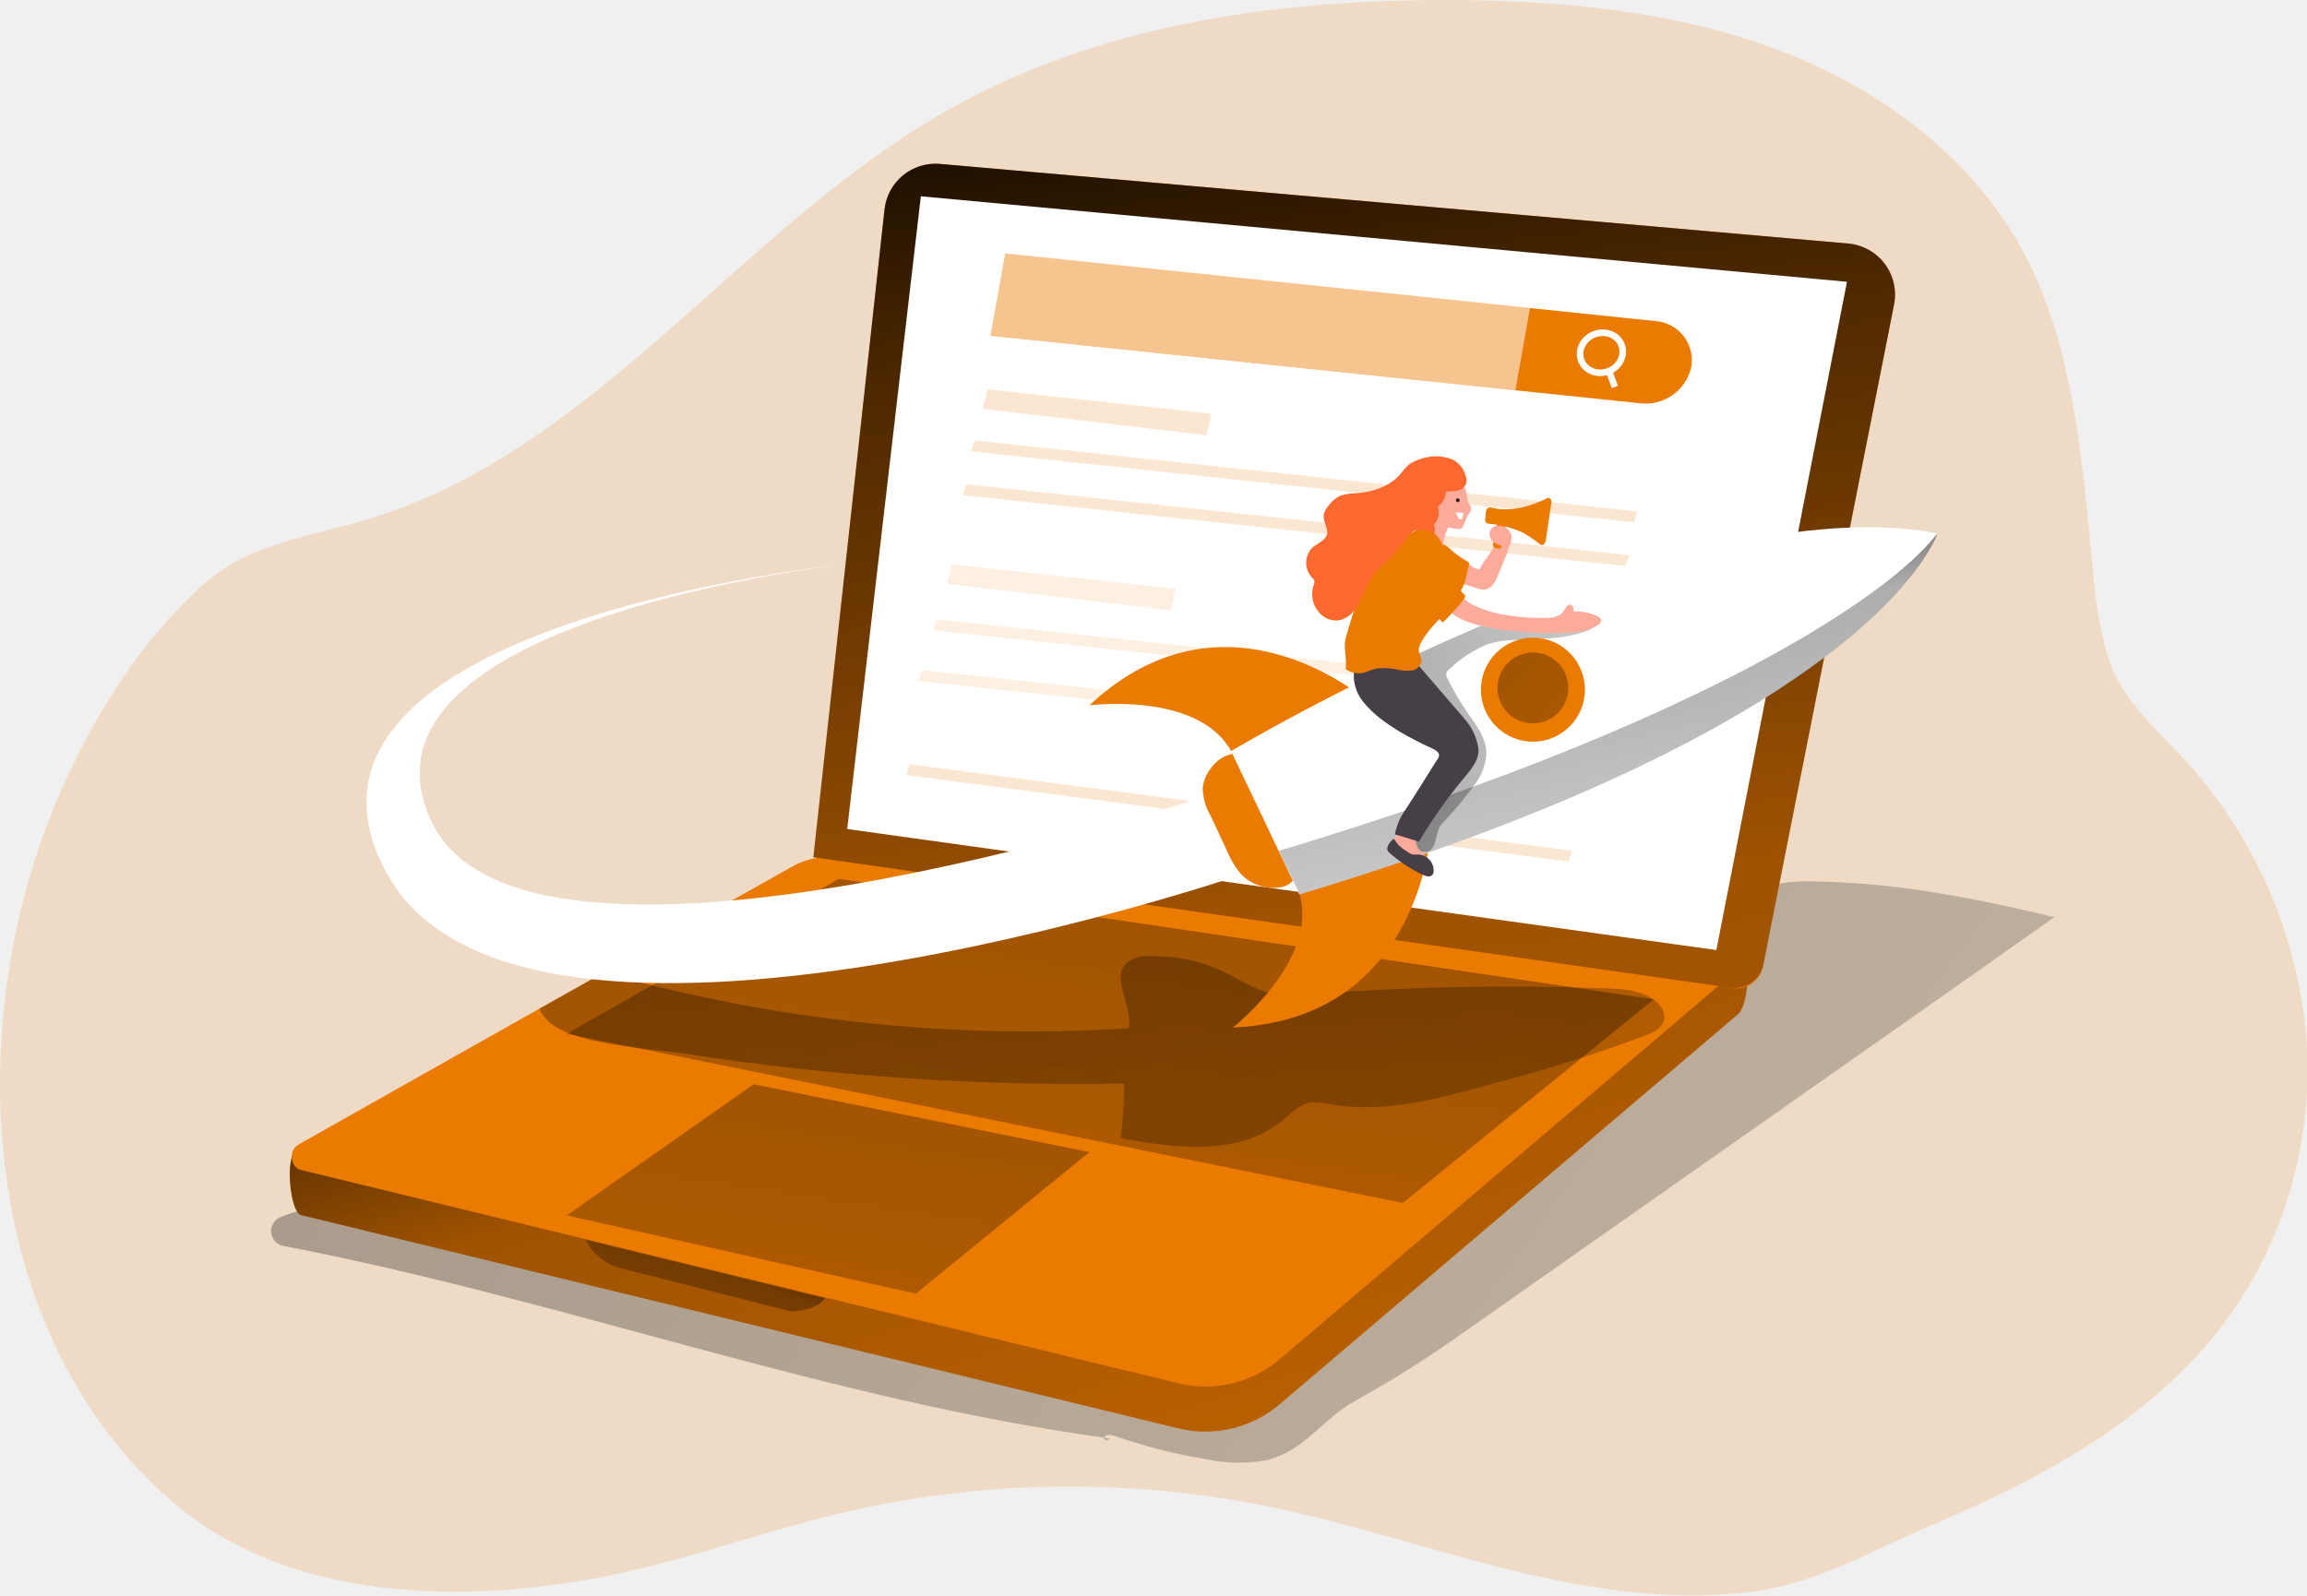
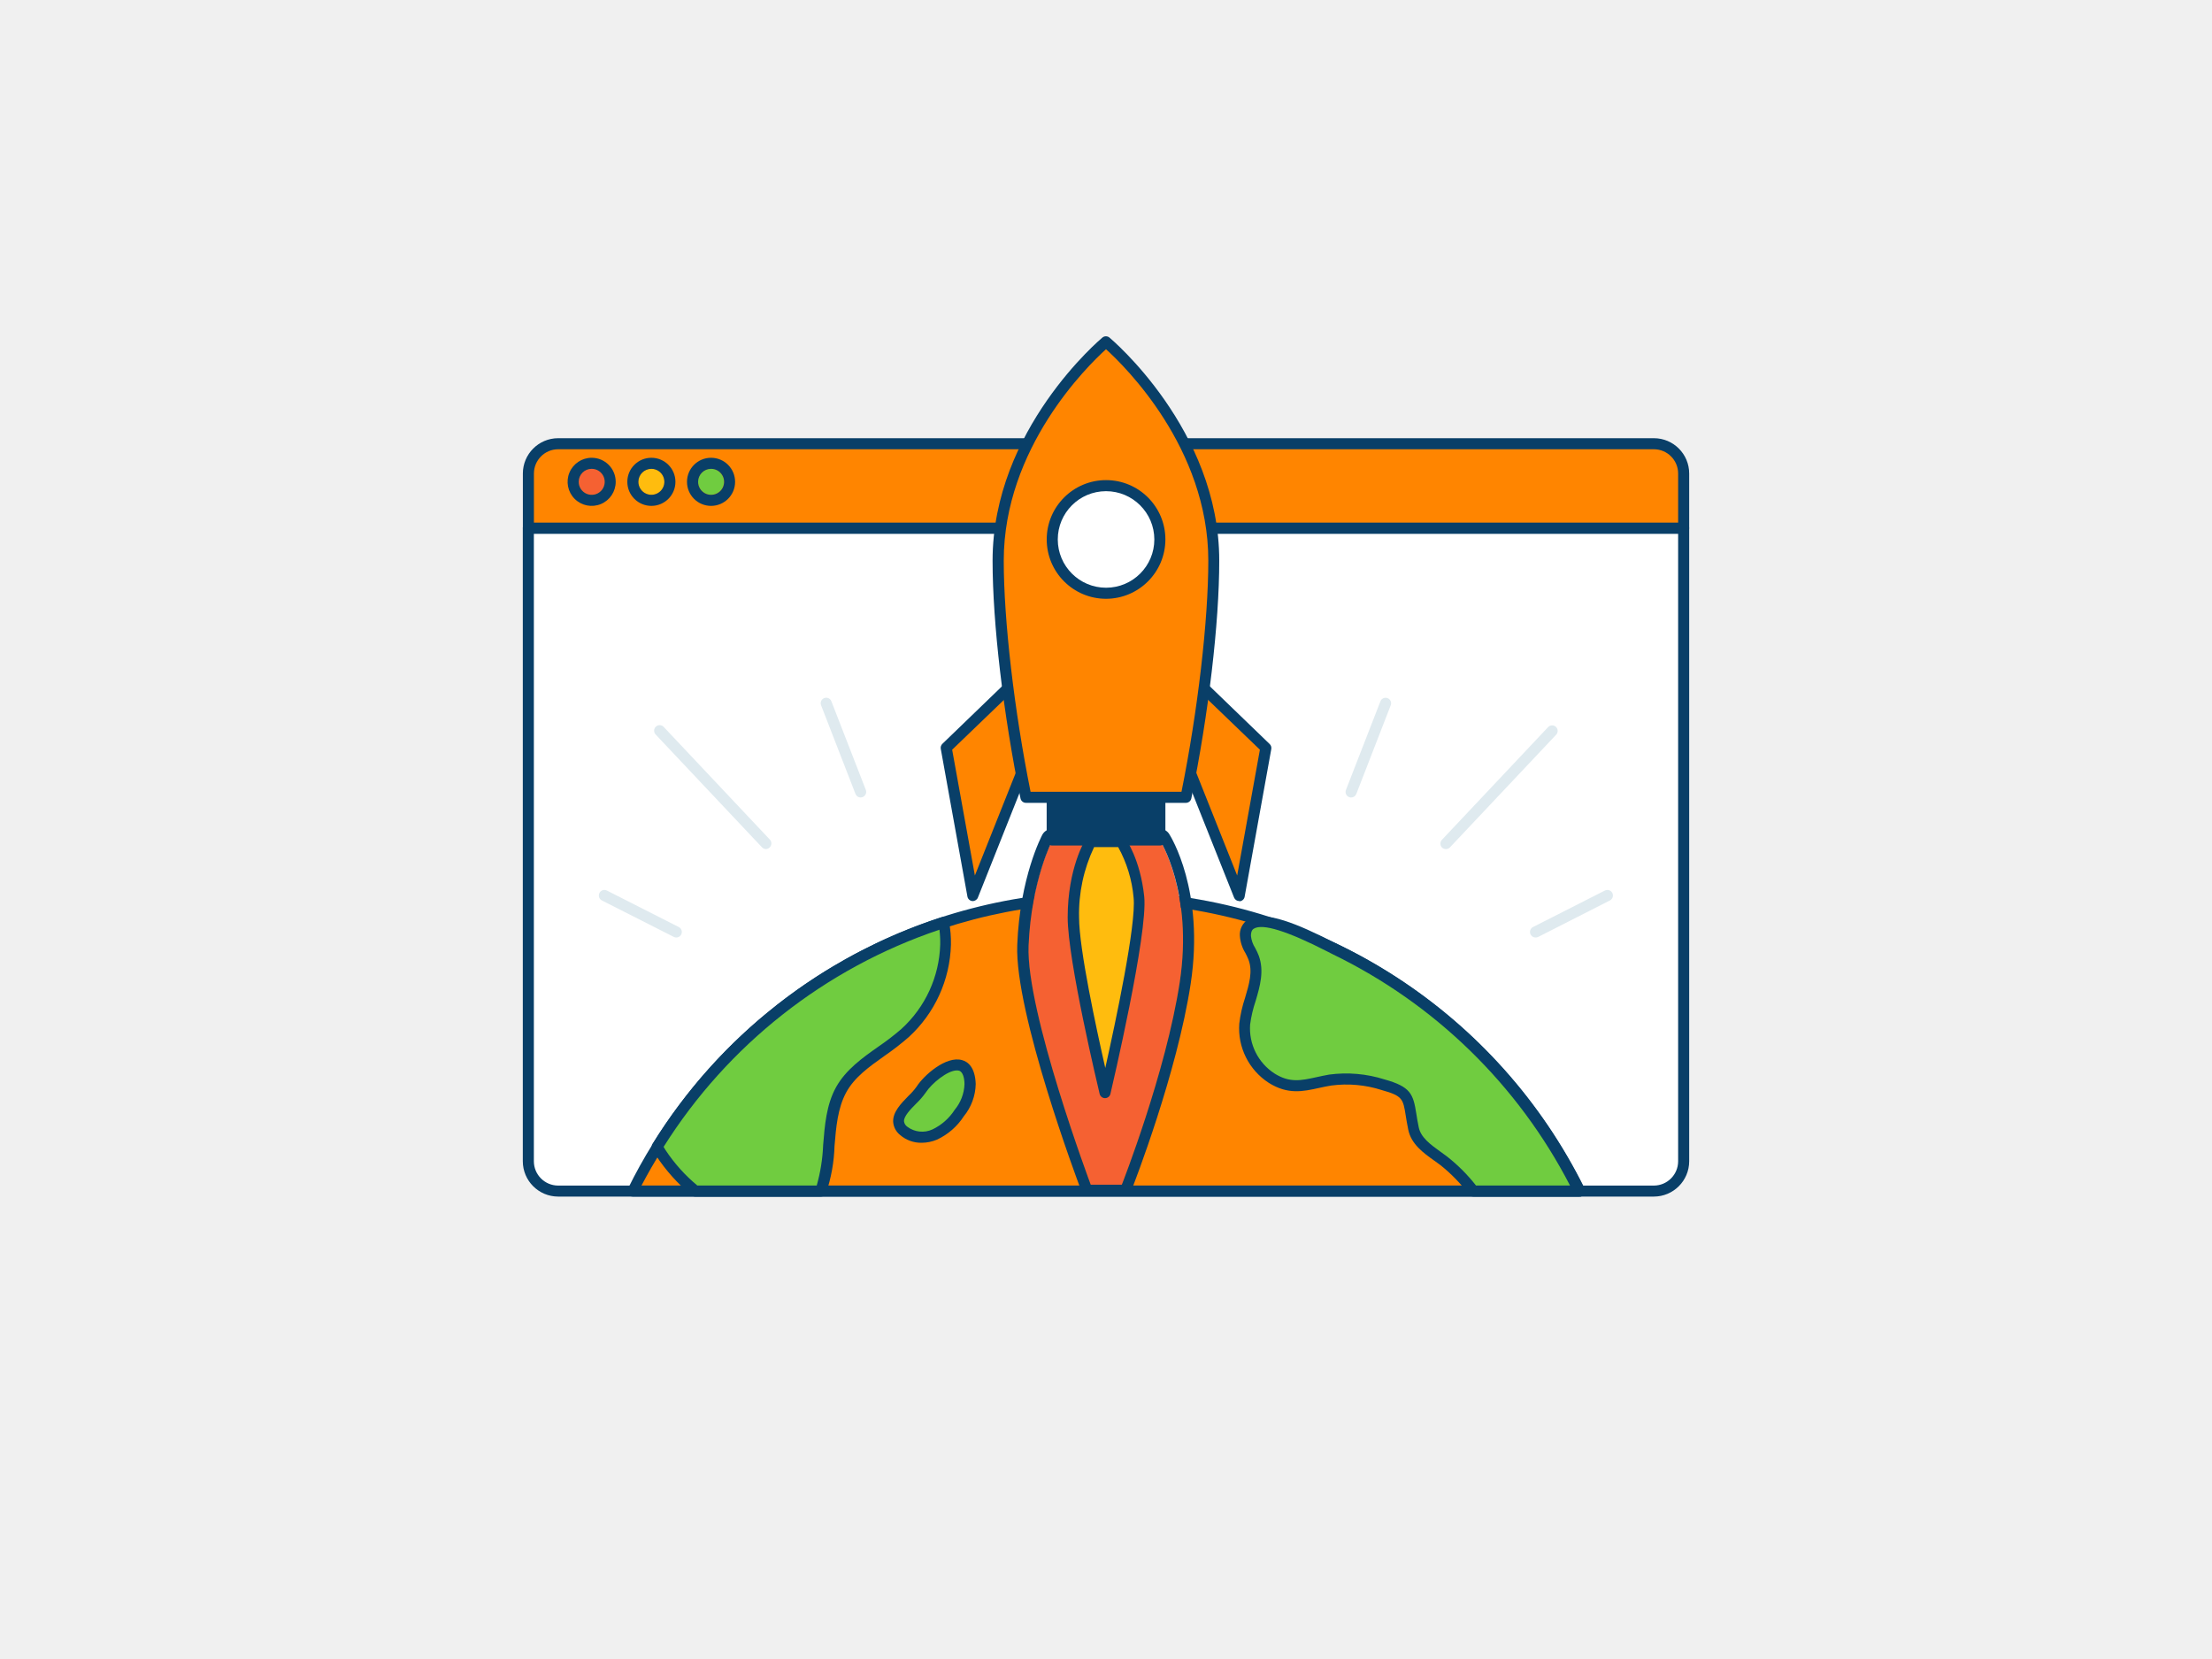
- <svg xmlns="http://www.w3.org/2000/svg" xmlns:xlink="http://www.w3.org/1999/xlink" id="Layer_1" data-name="Layer 1" viewBox="0 0 364.7 252.27">
-   <defs>
-     <linearGradient id="linear-gradient" x1="-82.33" y1="-5.84" x2="668.51" y2="555.72" gradientUnits="userSpaceOnUse">
-       <stop offset="0.01" />
-       <stop offset="0.08" stop-opacity="0.69" />
-       <stop offset="0.21" stop-opacity="0.32" />
-       <stop offset="1" stop-opacity="0" />
-     </linearGradient>
-     <linearGradient id="linear-gradient-2" x1="169.29" y1="158.63" x2="247.42" y2="406.75" xlink:href="#linear-gradient" />
-     <linearGradient id="linear-gradient-3" x1="188.89" y1="70.29" x2="141.12" y2="393.21" xlink:href="#linear-gradient" />
-     <linearGradient id="linear-gradient-4" x1="181.1" y1="118.92" x2="238.34" y2="383.44" xlink:href="#linear-gradient" />
-     <linearGradient id="linear-gradient-5" x1="141.52" y1="115.44" x2="104.71" y2="364.26" xlink:href="#linear-gradient" />
-     <linearGradient id="linear-gradient-6" x1="140.64" y1="230.56" x2="121.06" y2="280.93" xlink:href="#linear-gradient" />
-     <linearGradient id="linear-gradient-7" x1="227.27" y1="31.41" x2="311.18" y2="764.24" xlink:href="#linear-gradient" />
-     <linearGradient id="linear-gradient-8" x1="270.38" y1="119.43" x2="294.31" y2="236.55" xlink:href="#linear-gradient" />
-     <linearGradient id="linear-gradient-9" x1="215.42" y1="160.73" x2="348.7" y2="150.41" xlink:href="#linear-gradient" />
-     <linearGradient id="linear-gradient-10" x1="208.92" y1="79.5" x2="330.56" y2="186.12" xlink:href="#linear-gradient" />
-   </defs>
-   <path d="M182.65,54.48c-2.85,1.32-5.65,2.75-8.4,4.32C142.1,77.1,119.6,111.45,84.4,122.86c-9.53,3.09-19.76,3.94-27.46,10.7a82.36,82.36,0,0,0-14.37,17.26,113.52,113.52,0,0,0-16.4,43.54c-4.81,30,1.92,63.78,25.79,84.33,17.94,15.46,44.64,16.24,67.11,12.06,12.89-2.39,25.24-7.05,38-10.12a157.66,157.66,0,0,1,68-1.21c14.83,3,29.16,8.17,44,11.34,10.66,2.29,21.76,3.56,32.64,2.15,10.44-1.35,18.49-6.33,28-10.35,18.09-7.67,36.4-17.45,47.93-33.94a67.52,67.52,0,0,0,11.59-44.14A74.43,74.43,0,0,0,371,162.42c-4.59-5.28-10.59-9.94-12.83-16.66s-2.59-14.56-3.29-21.45c-1.52-15.11-3.34-30.65-10.7-43.93C336,65.62,321.51,55.05,305.7,49.1s-32.9-7.65-49.79-7.85C230.9,41,205.23,44,182.65,54.48Z" transform="translate(-24.71 -41.23)" fill="#eb7a01" opacity="0.18" style="isolation:isolate" />
-   <path d="M349.48,186.25l-17,12L257,251.28a182.54,182.54,0,0,1-18.08,11.48c-5.09,2.75-8,8-14.16,9.4a24.51,24.51,0,0,1-9.23-.16,86.43,86.43,0,0,1-14.61-3.71c-.58-.2-1.41-.32-1.67.24s1.14.5.65.12c-44.25-6-86.53-22-130.38-30.4a2.39,2.39,0,0,1-.45-4.57c3.53-1.44,7.38-2,11.27-2.76,7-1.29,13.9-2.55,20.88-3.69a351,351,0,0,1,42.53-4.72c23.68-1,47.58,1.53,71-2.14C237,216.89,257.94,208,278.64,199.1c5-2.14,10.09-4.36,14-8.12,3.07-2.95,5.53-6.84,9.44-8.78,4.06-2,9-1.65,13.36-1.45C326.94,181.26,338.3,183.6,349.48,186.25Z" transform="translate(-24.71 -41.23)" fill="url(#linear-gradient)" />
-   <path d="M71.44,223.36l98.84-43a11.86,11.86,0,0,1,6.93-1.15L299.46,189.6c2.34.33,1.92,10.39,0,12l-72.2,61.46a18.15,18.15,0,0,1-16.17,4.06L72.31,233.37C70.54,232.94,69.78,224.18,71.44,223.36Z" transform="translate(-24.71 -41.23)" fill="#eb7a01" />
-   <path d="M71.44,223.36l98.84-43a11.86,11.86,0,0,1,6.93-1.15L299.46,189.6c2.34.33,1.92,10.39,0,12l-72.2,61.46a18.15,18.15,0,0,1-16.17,4.06L72.31,233.37C70.54,232.94,69.78,224.18,71.44,223.36Z" transform="translate(-24.71 -41.23)" fill="url(#linear-gradient-2)" />
-   <path d="M299.49,194.47l-72.2,61.46A18.13,18.13,0,0,1,211.12,260L72.31,226.24c-1.77-.43-2-3.23-.35-4.06L110,200.71l10-5.62L150.41,178a11.85,11.85,0,0,1,6.93-1.15l140.92,12.26C300.6,189.39,301.38,192.86,299.49,194.47Z" transform="translate(-24.71 -41.23)" fill="#eb7a01" />
-   <polygon points="132.62 138.97 261.43 158.02 221.78 190.22 89.59 163.47 132.62 138.97" fill="url(#linear-gradient-3)" />
-   <path d="M287.7,202.73c-.38,1.15-1.63,1.74-2.76,2.19a244.67,244.67,0,0,1-25.16,7.92c-8.09,2.23-16.53,4.48-24.79,3a9.27,9.27,0,0,0-3.18-.26c-1.76.32-3.06,1.75-4.43,2.88-6.83,5.62-16.81,4.34-25.51,2.76a65.89,65.89,0,0,0,.56-8.65,405.51,405.51,0,0,1-69.53-4.74c-5-.77-18.51-1.38-21.92-5.53a5.35,5.35,0,0,1-1-1.56l10-5.62a6.08,6.08,0,0,1,1.34.21,247.45,247.45,0,0,0,81.82,8.5c.71-3.59-3-8.08-.18-10.46a5.06,5.06,0,0,1,3.19-.93A25.7,25.7,0,0,1,218.37,195c2.25,1.1,4.37,2.54,6.8,3.16a22.11,22.11,0,0,0,7.22.23,414.86,414.86,0,0,1,46.11-.88c2.53.09,5.18.24,7.33,1.57C287.09,199.84,288.18,201.32,287.7,202.73Z" transform="translate(-24.71 -41.23)" fill="url(#linear-gradient-4)" />
-   <polygon points="119.14 171.45 172.22 182.18 144.77 204.57 89.59 192.19 119.14 171.45" fill="url(#linear-gradient-5)" />
-   <path d="M117.31,237.3a8.59,8.59,0,0,0,5.47,4.47c3.9.94,26.63,6.76,26.63,6.76s3.7.44,5.75-2Z" transform="translate(-24.71 -41.23)" fill="url(#linear-gradient-6)" />
-   <path d="M153.29,176.79l145.38,20.69a4.22,4.22,0,0,0,4.72-3.35L324.13,89.4a8.11,8.11,0,0,0-7.25-9.66L173.31,67.15a8.11,8.11,0,0,0-8.77,7.2Z" transform="translate(-24.71 -41.23)" fill="#eb7a01" />
-   <path d="M153.29,176.79l145,20.63a4.63,4.63,0,0,0,5.19-3.68L324.13,89.4a8.11,8.11,0,0,0-7.25-9.66L173.31,67.15a8.11,8.11,0,0,0-8.77,7.2Z" transform="translate(-24.71 -41.23)" fill="url(#linear-gradient-7)" />
-   <polygon points="271.33 150.23 291.98 44.56 145.57 31.04 133.93 131.09 271.33 150.23" fill="#fff" />
-   <path d="M284,105,181.31,94.31l2.33-13L286.36,92a6.21,6.21,0,0,1,5.72,7.24h0A7.4,7.4,0,0,1,284,105Z" transform="translate(-24.71 -41.23)" fill="#eb7a01" />
-   <polygon points="156.6 53.08 239.55 61.73 241.88 48.69 158.93 40.03 156.6 53.08" fill="#fff" opacity="0.56" />
-   <ellipse cx="277.87" cy="96.99" rx="3.41" ry="3.13" transform="translate(-40.95 66.66) rotate(-21.36)" fill="none" stroke="#fff" stroke-miterlimit="10" stroke-width="1.04" />
-   <path d="M280,102.42c-.07-.17-.94-2.54-.94-2.54" transform="translate(-24.71 -41.23)" fill="none" stroke="#fff" stroke-miterlimit="10" stroke-width="1.04" />
-   <polygon points="258.3 82.59 153.5 71.37 154.05 69.65 258.84 80.87 258.3 82.59" fill="#eb7a01" opacity="0.18" style="isolation:isolate" />
-   <polygon points="190.76 68.83 155.37 64.64 156.09 61.56 191.49 65.42 190.76 68.83" fill="#eb7a01" opacity="0.18" style="isolation:isolate" />
-   <polygon points="257 89.52 152.2 78.3 152.74 76.58 257.54 87.8 257 89.52" fill="#eb7a01" opacity="0.18" style="isolation:isolate" />
-   <g opacity="0.66" style="isolation:isolate">
-     <polygon points="185.13 96.51 149.74 92.33 150.46 89.24 185.86 93.1 185.13 96.51" fill="#eb7a01" opacity="0.18" style="isolation:isolate" />
-     <polygon points="252.39 110.89 147.59 99.67 148.14 97.94 252.94 109.17 252.39 110.89" fill="#eb7a01" opacity="0.18" style="isolation:isolate" />
-     <polygon points="250 118.91 145.2 107.69 145.75 105.97 250.54 117.19 250 118.91" fill="#eb7a01" opacity="0.18" style="isolation:isolate" />
+ <svg xmlns="http://www.w3.org/2000/svg" viewBox="0 0 400 300">
+   <g id="_529_campaign_launch_outline" data-name="#529_campaign_launch_outline">
+     <path d="M304.46,95.51V210a5.39,5.39,0,0,1-5.39,5.39H100.93A5.39,5.39,0,0,1,95.54,210V95.51Z" fill="#fff" />
+     <path d="M299.07,216.38H100.93A6.4,6.4,0,0,1,94.54,210V95.51a1,1,0,0,1,1-1H304.46a1,1,0,0,1,1,1V210A6.4,6.4,0,0,1,299.07,216.38ZM96.54,96.51V210a4.4,4.4,0,0,0,4.39,4.39H299.07a4.4,4.4,0,0,0,4.39-4.39V96.51Z" fill="#093f68" />
+     <path d="M100.93,80.24H299.08a5.39,5.39,0,0,1,5.39,5.39v9.89a0,0,0,0,1,0,0H95.55a0,0,0,0,1,0,0V85.63A5.39,5.39,0,0,1,100.93,80.24Z" fill="#ff8500" />
+     <path d="M304.46,96.51H95.55a1,1,0,0,1-1-1V85.63a6.39,6.39,0,0,1,6.38-6.39H299.08a6.39,6.39,0,0,1,6.38,6.39v9.88A1,1,0,0,1,304.46,96.51Zm-207.91-2H303.46V85.63a4.39,4.39,0,0,0-4.38-4.39H100.93a4.39,4.39,0,0,0-4.38,4.39Z" fill="#093f68" />
+     <path d="M285.59,215.38H114.42q2-4.12,4.45-8A95.19,95.19,0,0,1,200,162.21c1.27,0,2.54,0,3.8.08a95.53,95.53,0,0,1,81.79,53.09Z" fill="#ff8500" />
+     <path d="M285.59,216.38H114.42a1,1,0,0,1-.85-.47,1,1,0,0,1,0-1,92.42,92.42,0,0,1,4.5-8.1,96.2,96.2,0,0,1,82-45.63c1.43,0,2.69,0,3.84.08a96.51,96.51,0,0,1,82.64,53.64,1,1,0,0,1,0,1A1,1,0,0,1,285.59,216.38Zm-169.55-2H284a94.52,94.52,0,0,0-80.2-51.09c-1.13-.06-2.36-.08-3.76-.08a94.16,94.16,0,0,0-80.28,44.69C118.39,210,117.16,212.2,116,214.38Z" fill="#093f68" />
+     <circle cx="107" cy="87.12" r="2.35" fill="#f56132" />
+     <path d="M107,84.78a2.35,2.35,0,1,1-2.35,2.34A2.34,2.34,0,0,1,107,84.78m0-2a4.35,4.35,0,1,0,4.34,4.34A4.35,4.35,0,0,0,107,82.78Z" fill="#093f68" />
+     <circle cx="117.79" cy="87.12" r="2.35" fill="#ffbc0e" />
+     <path d="M117.79,84.78a2.35,2.35,0,1,1-2.35,2.34,2.35,2.35,0,0,1,2.35-2.34m0-2a4.35,4.35,0,1,0,4.35,4.34,4.35,4.35,0,0,0-4.35-4.34Z" fill="#093f68" />
+     <circle cx="128.58" cy="87.12" r="2.35" fill="#70cc40" />
+     <path d="M128.58,84.78a2.35,2.35,0,1,1-2.34,2.34,2.35,2.35,0,0,1,2.34-2.34m0-2a4.35,4.35,0,1,0,4.35,4.34,4.35,4.35,0,0,0-4.35-4.34Z" fill="#093f68" />
+     <path d="M171,170.83a22.38,22.38,0,0,1-7.3,16c-3.88,3.49-9.09,5.74-11.63,10.3-3,5.42-1.48,12.83-3.67,18.28H125.72a31.29,31.29,0,0,1-6.21-6.91c-.23-.37-.44-.74-.64-1.1a95.66,95.66,0,0,1,51.78-40.57A18.87,18.87,0,0,1,171,170.83Z" fill="#70cc40" />
+     <path d="M148.39,216.38H125.72a1,1,0,0,1-.67-.25,32.55,32.55,0,0,1-6.4-7.14q-.34-.57-.66-1.14a1,1,0,0,1,0-1,96.62,96.62,0,0,1,52.32-41,1,1,0,0,1,.82.09,1,1,0,0,1,.47.67,20,20,0,0,1,.36,4.24,23.51,23.51,0,0,1-7.63,16.69A48.46,48.46,0,0,1,160,190.9c-2.82,2-5.49,3.88-7,6.68s-1.82,6.27-2.09,9.64a29.26,29.26,0,0,1-1.53,8.53A1,1,0,0,1,148.39,216.38Zm-22.29-2h21.59a31.42,31.42,0,0,0,1.16-7.32c.29-3.58.58-7.29,2.33-10.45s4.76-5.31,7.65-7.34a46,46,0,0,0,4.19-3.22,21.48,21.48,0,0,0,7-15.24h0a18.43,18.43,0,0,0-.14-2.69A94.58,94.58,0,0,0,120,207.39a6.16,6.16,0,0,0,.33.55A29.44,29.44,0,0,0,126.1,214.38Z" fill="#093f68" />
+     <path d="M285.59,215.38H266.43a30.68,30.68,0,0,0-5.33-5.47c-2.18-1.66-4.92-3.18-5.47-5.86-1.08-5.2-.12-6.4-5.49-7.89a22,22,0,0,0-9.59-.85c-3.93.66-6.72,2.09-10.58-.34a10.71,10.71,0,0,1-4.87-9.78c.35-4.09,3.06-8.17,1.61-12-.5-1.31-1.48-2.51-1.49-3.92-.07-6.56,13.77,1.21,16.23,2.4a95.86,95.86,0,0,1,44.14,43.72Z" fill="#70cc40" />
+     <path d="M285.59,216.38H266.43a1,1,0,0,1-.79-.38,29.72,29.72,0,0,0-5.15-5.3c-.35-.27-.72-.53-1.1-.8-2-1.42-4.21-3-4.74-5.65-.2-1-.34-1.8-.45-2.52-.48-3-.56-3.56-4.33-4.61a20.87,20.87,0,0,0-9.15-.82c-.77.12-1.48.28-2.17.43-2.92.64-5.67,1.25-9.12-.92a11.74,11.74,0,0,1-5.33-10.71,23.76,23.76,0,0,1,1.05-4.67c.73-2.45,1.42-4.77.62-6.89a11.52,11.52,0,0,0-.56-1.2,6.76,6.76,0,0,1-1-3.07,3.26,3.26,0,0,1,1.47-3c2.94-1.81,9.35,1,15.23,4l1,.49a96.84,96.84,0,0,1,44.59,44.17,1,1,0,0,1,0,1A1,1,0,0,1,285.59,216.38Zm-18.68-2h17A94.9,94.9,0,0,0,241,172.56l-1-.51c-7.23-3.7-11.69-5.09-13.26-4.12-.15.09-.54.33-.53,1.32a5,5,0,0,0,.77,2.18,11.26,11.26,0,0,1,.65,1.4c1,2.75.22,5.51-.57,8.17a22.44,22.44,0,0,0-1,4.27,9.73,9.73,0,0,0,4.41,8.85c2.75,1.73,4.79,1.28,7.62.66.72-.16,1.47-.32,2.26-.46a23,23,0,0,1,10,.87c4.76,1.33,5.2,2.64,5.77,6.22.11.7.23,1.5.43,2.43.38,1.86,2.11,3.11,3.95,4.44.39.28.77.55,1.14.83A30.76,30.76,0,0,1,266.91,214.38Z" fill="#093f68" />
+     <path d="M175.44,196.06c-.25-7-7.08-1.79-8.84,1-1.36,2.13-6.08,4.9-3.15,7.47a5.43,5.43,0,0,0,5.6.65,10.85,10.85,0,0,0,4.42-3.87A8.75,8.75,0,0,0,175.44,196.06Z" fill="#70cc40" />
+     <path d="M166.67,206.65a5.79,5.79,0,0,1-3.88-1.39,3.33,3.33,0,0,1-1.28-2.43c-.06-1.77,1.44-3.3,2.77-4.66a11.23,11.23,0,0,0,1.47-1.67c1.34-2.09,5.33-5.59,8.19-4.81,1.08.29,2.39,1.28,2.5,4.33h0a9.53,9.53,0,0,1-2.16,5.85,11.6,11.6,0,0,1-4.84,4.21A7.19,7.19,0,0,1,166.67,206.65ZM173,193.57c-1.66,0-4.54,2.35-5.6,4a13.75,13.75,0,0,1-1.73,2c-1,1-2.23,2.27-2.2,3.18a1.39,1.39,0,0,0,.6,1,4.46,4.46,0,0,0,4.56.48,9.82,9.82,0,0,0,4-3.53,7.72,7.72,0,0,0,1.78-4.62h0c0-1-.24-2.26-1-2.47A1.58,1.58,0,0,0,173,193.57Z" fill="#093f68" />
+     <path d="M190.27,151.9s-3.86,7.21-4.32,19.1,11.29,43.23,11.29,43.23h5.62s8-20.4,10.47-36.59-3.59-25.74-3.59-25.74Z" fill="#f56132" />
+     <path d="M209.73,151.9s6.09,9.43,3.6,25.74-10.47,36.59-10.47,36.59h-5.62S185.5,182.89,186,171s4.32-19.1,4.32-19.1h19.46m0-2H190.27a2,2,0,0,0-1.76,1c-.17.31-4.09,7.76-4.56,20s10.93,42.72,11.42,44a2,2,0,0,0,1.87,1.29h5.62a2,2,0,0,0,1.86-1.27c.33-.84,8.11-20.8,10.59-37,2.57-16.86-3.63-26.71-3.89-27.12a2,2,0,0,0-1.69-.92Z" fill="#093f68" />
+     <rect x="190.27" y="138.62" width="19.46" height="13.28" fill="#093f68" />
+     <path d="M209.74,152.9H190.27a1,1,0,0,1-1-1V138.62a1,1,0,0,1,1-1h19.47a1,1,0,0,1,1,1V151.9A1,1,0,0,1,209.74,152.9Zm-18.47-2h17.47V139.62H191.27Z" fill="#093f68" />
+     <polygon points="187.69 119.27 171.1 135.22 175.92 161.94 184.73 139.82 189.92 137.81 187.69 119.27" fill="#ff8500" />
+     <path d="M175.92,162.94h-.1a1,1,0,0,1-.88-.82l-4.82-26.71a1,1,0,0,1,.29-.9l16.58-16a1,1,0,0,1,1.69.6l2.24,18.54a1,1,0,0,1-.64,1.05l-4.79,1.86-8.64,21.71A1,1,0,0,1,175.92,162.94Zm-3.74-27.37,4.11,22.75,7.51-18.87a1,1,0,0,1,.56-.56l4.48-1.74-1.91-15.77Z" fill="#093f68" />
+     <polygon points="212.32 119.27 228.91 135.22 224.08 161.94 215.28 139.82 210.09 137.81 212.32 119.27" fill="#ff8500" />
+     <path d="M224.08,162.94a1,1,0,0,1-.92-.63l-8.65-21.71-4.79-1.86a1,1,0,0,1-.63-1.05l2.24-18.54a1,1,0,0,1,1.69-.6l16.58,16a1,1,0,0,1,.29.9l-4.82,26.71a1,1,0,0,1-.89.82Zm-12.91-25.79,4.47,1.74a1,1,0,0,1,.57.56l7.51,18.87,4.11-22.75-14.75-14.19Z" fill="#093f68" />
+     <path d="M214.47,144.18c3.12-15.27,5-31.81,5-42.8,0-23.53-19.5-39.56-19.5-39.56s-19.49,16-19.49,39.56c0,11,1.91,27.53,5,42.8Z" fill="#ff8500" />
+     <path d="M214.47,145.18H185.54a1,1,0,0,1-1-.8c-3.11-15.22-5.05-31.69-5.05-43,0-23.73,19.66-40.17,19.86-40.34a1,1,0,0,1,1.27,0c.2.17,19.86,16.61,19.86,40.34,0,11.31-1.94,27.79-5.05,43A1,1,0,0,1,214.47,145.18Zm-28.11-2h27.29c2.95-14.66,4.85-31,4.85-41.8,0-20.38-15.17-35.23-18.5-38.23-3.32,3-18.49,17.85-18.49,38.23C181.51,112.2,183.41,128.52,186.36,143.18Z" fill="#093f68" />
+     <circle cx="200" cy="97.55" r="9.73" fill="#fff" />
+     <path d="M200,108.28a10.73,10.73,0,1,1,10.74-10.73A10.75,10.75,0,0,1,200,108.28Zm0-19.46a8.73,8.73,0,1,0,8.74,8.73A8.74,8.74,0,0,0,200,88.82Z" fill="#093f68" />
+     <path d="M197.24,152.18s-3.16,5-3.14,13.71c0,7.89,5.75,31.69,5.75,31.69s6.8-28.83,6.1-35.36-3.23-10-3.23-10Z" fill="#ffbc0e" />
+     <path d="M199.85,198.58a1,1,0,0,1-1-.77c-.23-1-5.76-24-5.78-31.92,0-8.93,3.16-14,3.29-14.25a1,1,0,0,1,.85-.46h5.48a1,1,0,0,1,.81.41c.11.16,2.7,3.8,3.41,10.52s-5.84,34.51-6.11,35.7a1,1,0,0,1-1,.77Zm-2-45.4a28.11,28.11,0,0,0-2.72,12.71c0,5.68,3.11,20.05,4.74,27.23,1.84-8.22,5.63-26,5.12-30.8a23.07,23.07,0,0,0-2.79-9.14Z" fill="#093f68" />
+     <path d="M155.63,144.21a1,1,0,0,1-.93-.64l-6.21-16a1,1,0,1,1,1.86-.73l6.22,16a1,1,0,0,1-.57,1.29A1,1,0,0,1,155.63,144.21Z" fill="#dfeaef" />
+     <path d="M138.51,153.54a1,1,0,0,1-.72-.32l-19.21-20.38a1,1,0,0,1,0-1.42,1,1,0,0,1,1.41,0l19.21,20.39a1,1,0,0,1,0,1.41A1,1,0,0,1,138.51,153.54Z" fill="#dfeaef" />
+     <path d="M122.29,169.53a1,1,0,0,1-.45-.11l-13-6.59a1,1,0,1,1,.91-1.79l13,6.6a1,1,0,0,1-.46,1.89Z" fill="#dfeaef" />
+     <path d="M244.32,144.21a.92.92,0,0,1-.36-.07,1,1,0,0,1-.57-1.29l6.22-16a1,1,0,1,1,1.86.73l-6.21,16A1,1,0,0,1,244.32,144.21Z" fill="#dfeaef" />
+     <path d="M261.45,153.54a1,1,0,0,1-.69-.28,1,1,0,0,1,0-1.41l19.21-20.39a1,1,0,0,1,1.41,0,1,1,0,0,1,0,1.42l-19.21,20.38A1,1,0,0,1,261.45,153.54Z" fill="#dfeaef" />
+     <path d="M277.67,169.53a1,1,0,0,1-.89-.55,1,1,0,0,1,.43-1.34l13-6.6a1,1,0,1,1,.91,1.79l-12.95,6.59A1,1,0,0,1,277.67,169.53Z" fill="#dfeaef" />
  </g>
-   <polygon points="247.97 136.24 143.28 122.57 143.82 120.86 248.51 134.53 247.97 136.24" fill="#eb7a01" opacity="0.18" style="isolation:isolate" />
-   <path d="M214.59,167.37S107.49,202.83,92.85,171s65.53-40.55,65.53-40.55S64.7,139.78,85.72,179.1s135.26.44,135.26.44Z" transform="translate(-24.71 -41.23)" fill="#fff" />
-   <path d="M214.84,165.9a9,9,0,0,0,1.16,4.15l2.64,5.64a13.74,13.74,0,0,0,2.34,3.85,7,7,0,0,0,6,2,3,3,0,0,0,2.46-1.6c.45-1.17-.31-2.42-.92-3.51-1.64-2.93-2.34-6.27-3.12-9.53-.6-2.54-1.82-6.12-4.92-6.48C217.74,160.1,215,163.23,214.84,165.9Z" transform="translate(-24.71 -41.23)" fill="#eb7a01" />
-   <path d="M241.74,152.76s-22.66-20.73-44.81,0c0,0,17.12-2.21,22.4,7.22Z" transform="translate(-24.71 -41.23)" fill="#eb7a01" />
-   <path d="M251,171.71s-1.08,30.7-31.39,32c0,0,13.57-10.67,10.54-21.05Z" transform="translate(-24.71 -41.23)" fill="#eb7a01" />
-   <path d="M219.33,160s71.45-41,111.62-34.44c0,0-9.08,29.52-100.83,57.1Z" transform="translate(-24.71 -41.23)" fill="#fff" />
-   <path d="M331,125.54s-9.08,29.52-100.83,57.1l-3.27-6.87L219.33,160s63.42-36.44,104.35-35.14A56.19,56.19,0,0,1,331,125.54Z" transform="translate(-24.71 -41.23)" fill="url(#linear-gradient-8)" />
-   <path d="M331,125.54c-6.35,8.33-28.27,23.68-73.33,40.05q-3.82,1.4-7.87,2.8-10.65,3.68-22.9,7.38L219.34,160s7.81-4.69,19.75-10.65c6.3-3.15,13.75-6.65,21.81-10C283.39,130,310.65,121.75,331,125.54Z" transform="translate(-24.71 -41.23)" fill="#fff" />
-   <path d="M275.94,140.85c-3.81,1.59-8.09,1.33-12.21,1.6a15.79,15.79,0,0,0-3.62.57,18.67,18.67,0,0,0-6.25,4,1.36,1.36,0,0,0-.52.69,1.32,1.32,0,0,0,.2.83,41.6,41.6,0,0,0,3.14,5.35c1.4,2,3.05,4.13,3,6.59a9,9,0,0,1-2.09,5.12l-.3.42a56.16,56.16,0,0,1-4.69,5.53c-1.24,1.28-.44,5.19-3.44,4.25-2.61-.81-1.34-3.91-.45-5.54l1-1.86,1.68-3.11c1.28-2.35,2.58-5.14,1.5-7.59-.76-1.71-2.51-2.74-4.15-3.66a63.69,63.69,0,0,0-9.7-4.69c6.3-3.15,13.75-6.65,21.81-10a114.41,114.41,0,0,0,15.82.23C277.11,140,276.49,140.62,275.94,140.85Z" transform="translate(-24.71 -41.23)" fill="url(#linear-gradient-9)" />
-   <circle cx="242.33" cy="109.06" r="8.22" fill="#eb7a01" />
-   <circle cx="242.33" cy="108.78" r="5.6" fill="url(#linear-gradient-10)" />
-   <path d="M254.75,132.39c0,.05-1.18-.15-1.15-.09a2.56,2.56,0,0,0,1,.72,36.1,36.1,0,0,0,4.34,1.44c1.47.15,2.18-1.24,2.64-2.41.37-.94.75-1.88,1.14-2.81a5.6,5.6,0,0,0,.56-1.91,1,1,0,0,0-.06-.45.84.84,0,0,0-.45-.4,1.22,1.22,0,0,0-.92,0c-.54.23-.79.84-1.06,1.36-.63,1.19-1.62,2.16-2.16,3.39a1.56,1.56,0,0,1-1.11-.37l-1.75-1.14a.64.64,0,0,0-.29-.13.53.53,0,0,0-.45.21,2.38,2.38,0,0,0-.54,1.34,1.94,1.94,0,0,0,0,.76A1.92,1.92,0,0,0,254.75,132.39Z" transform="translate(-24.71 -41.23)" fill="#fcab9a" />
-   <path d="M256.1,129.67l.62.38c.09,0,.18.1.21.2a.41.41,0,0,1,0,.22l-.41,1.82a5.94,5.94,0,0,1-.86,2.29c-.24.33-2-.89-2.3-1.05a7.54,7.54,0,0,1-1.93-1.85,3.07,3.07,0,0,1-.55-1,4.11,4.11,0,0,1,.4-2.71c.7-1.37,1.88-.69,2.77.15A13.71,13.71,0,0,0,256.1,129.67Z" transform="translate(-24.71 -41.23)" fill="#eb7a01" />
-   <path d="M244.81,175.09a.66.66,0,0,0,.2.34A14.39,14.39,0,0,0,250,178.6a.79.79,0,0,0,.37.1.53.53,0,0,0,.42-.55,1.41,1.41,0,0,0-.27-.7,13.34,13.34,0,0,0-1.23-1.65,2.1,2.1,0,0,1-.75-1.39,3.54,3.54,0,0,1,.21-.79c.3-1.13-1.58-1.36-2.37-1.09A3.28,3.28,0,0,0,244.81,175.09Z" transform="translate(-24.71 -41.23)" fill="#fcab9a" />
-   <path d="M240.21,143.33s-3.41,4.76.1,9c2.43,2.94,6.08,4.94,9.44,6.62.59.3,1.29.54,1.86.9,1.11.7.43,1.29-.16,2.22q-2.22,3.57-4.48,7.09a10,10,0,0,0-1.75,4l3.81,1.16a72.82,72.82,0,0,1,7-9.93c1.13-1.34,2.59-3,2.38-4.86a9,9,0,0,0-2.18-4.63l-7.13-8.28Z" transform="translate(-24.71 -41.23)" fill="#473f47" />
-   <path d="M256.77,120.58c.12.35.46.63.51,1s-.33.81-.58,1.22-.42,1.2-.76,1.75a.63.63,0,0,1-.28.28,1,1,0,0,1-.34.06,5.08,5.08,0,0,1-1.34-.22.4.4,0,0,0-.26-.06.36.36,0,0,0-.16.2,7.17,7.17,0,0,0-.71,3.38c0,.38,0,.86-.31,1.05a.62.62,0,0,1-.38.1c-.88,0-1.55-.79-2-1.57a10.2,10.2,0,0,1-.85-2.21,1.79,1.79,0,0,1-.08-.69,2.3,2.3,0,0,1,.28-.77,15,15,0,0,0,1.07-2.71,12.32,12.32,0,0,1,1.24-3.51,2,2,0,0,1,.95-.77,2.54,2.54,0,0,1,1.34.07,3.56,3.56,0,0,1,2.27,1.36C256.55,118.8,256.63,120.13,256.77,120.58Z" transform="translate(-24.71 -41.23)" fill="#fcab9a" />
-   <path d="M248,147.24a5.38,5.38,0,0,1-2.29-.13,11.88,11.88,0,0,0-3.32-.19,12.89,12.89,0,0,0-1.93.65,3.64,3.64,0,0,1-3-.51c0-.15,0-.31,0-.46.15-1.34-.41-3.24,0-4.53,1.47-5.15,2.72-9,5.65-13.42.84-1.27,4.15-2.9,5.51-3.58a2.49,2.49,0,0,1,1-.29,2.61,2.61,0,0,1,1.15.32c1.21.59,1.68,1.69,2.27,2.83a11,11,0,0,1,1.38,3.77c.15,1.72.76,3.33-.22,4.93-1.35,2.25-3.59,3.77-4.84,6.2A2.34,2.34,0,0,0,249,144c0,.58.41,1.11.41,1.69A1.78,1.78,0,0,1,248,147.24Z" transform="translate(-24.71 -41.23)" fill="#eb7a01" />
-   <path d="M255.71,139.13c.48.22,1,.41,1.41.57a28.78,28.78,0,0,0,7.25,1.32,43.57,43.57,0,0,0,9.34.17,8.36,8.36,0,0,0,3.6-1.13c.32-.21.65-.59.49-.94a.86.86,0,0,0-.4-.35,7.26,7.26,0,0,0-3.91-.82c0-.47-.12-1.07-.58-1.11s-.73.59-1,1c-.6,1-2,1.11-3.12,1.1a33.18,33.18,0,0,1-7.7-.79,17.06,17.06,0,0,1-3.66-1.33c-.75-.38-2.26-1.95-3-1.11S253,137.11,254,138A6.78,6.78,0,0,0,255.71,139.13Z" transform="translate(-24.71 -41.23)" fill="#fcab9a" />
-   <path d="M251.81,129.48s3.92,5.53,4.49,5.86-3.52,4.35-3.52,4.35-4.74-5.13-5.29-7.75S249.39,127.52,251.81,129.48Z" transform="translate(-24.71 -41.23)" fill="#eb7a01" />
-   <path d="M256.35,118a2.09,2.09,0,0,1-1.43.84,10.57,10.57,0,0,1-1.49.13s-.09,0-.12,0a.2.2,0,0,0-.05.15,2.81,2.81,0,0,1-1,2,.49.49,0,0,0-.18.2.55.55,0,0,0,0,.36,3.52,3.52,0,0,1,0,1.21,1.86,1.86,0,0,1-.54,1.07.38.38,0,0,0-.15.21.39.39,0,0,0,.06.21,1.71,1.71,0,0,1-.08,1.27,3.21,3.21,0,0,0-2.68-.58,1.34,1.34,0,0,0-.76.32c-1.34,1.41-2.44,3.08-3.85,4.44-.6.58-1.27,1.09-1.83,1.72a12.55,12.55,0,0,0-2,3.43,12.47,12.47,0,0,1-1.45,2.75,3.94,3.94,0,0,1-2.56,1.61,3.51,3.51,0,0,1-2.67-.92,4.39,4.39,0,0,1-1.2-4.62,1.16,1.16,0,0,0,.1-.81,1.2,1.2,0,0,0-.32-.39,3.43,3.43,0,0,1,0-4.75c.67-.63,2.28-1.24,2.37-2.28s-.84-2.07-.46-3.27a3.38,3.38,0,0,1,.59-1,5.07,5.07,0,0,1,1.9-1.67,7.45,7.45,0,0,1,2.4-.39c2.62-.18,5.36-1,7.09-3a12.86,12.86,0,0,1,1.28-1.46,5.39,5.39,0,0,1,1.82-.92,7.18,7.18,0,0,1,4.94-.07,4,4,0,0,1,2.31,2.61A1.93,1.93,0,0,1,256.35,118Z" transform="translate(-24.71 -41.23)" fill="#fc682d" />
-   <path d="M256.06,122.33a10.92,10.92,0,0,1-1.15-.1c-.11.21.39,1,.5,1.06a.29.29,0,0,0,.38,0,.56.56,0,0,0,.09-.21l.18-.76" transform="translate(-24.71 -41.23)" fill="#fff" />
-   <circle cx="230.45" cy="79.1" r="0.3" fill="#231f20" />
-   <rect x="260.99" y="124.06" width="1.44" height="3.94" rx="0.5" transform="translate(3.49 -87.98) rotate(10.78)" fill="#eb7a01" />
-   <path d="M261.43,124.35a1.44,1.44,0,0,0-1.19.91,1.63,1.63,0,0,0,.64,1.74,4.09,4.09,0,0,0,1.84.67.65.65,0,0,0,.58-.08.64.64,0,0,0,.16-.34,3.47,3.47,0,0,0,.19-1.39A2.11,2.11,0,0,0,261.43,124.35Z" transform="translate(-24.71 -41.23)" fill="#fcab9a" />
-   <path d="M259.61,122.2l-.1,1.14a.59.59,0,0,0,.44.7,15.55,15.55,0,0,1,5.53,1.44,19.29,19.29,0,0,1,2.68,1.82c.34.27.83,0,.91-.58l.89-6c.08-.53-.3-.9-.7-.7-1.67.85-5.42,2.41-8.89,1.45C260,121.38,259.65,121.73,259.61,122.2Z" transform="translate(-24.71 -41.23)" fill="#eb7a01" />
-   <path d="M245.05,173.86a2.41,2.41,0,0,0-1,1.32.84.84,0,0,0,0,.52,1,1,0,0,0,.31.38,21.93,21.93,0,0,0,5.34,3.51,2.18,2.18,0,0,0,.79.23.79.79,0,0,0,.72-.31,1,1,0,0,0,.14-.53,2.55,2.55,0,0,0-2.57-2.63,4.56,4.56,0,0,1-.74,0,1.88,1.88,0,0,1-.64-.3,9.72,9.72,0,0,1-1.48-1.06A13.53,13.53,0,0,1,245.05,173.86Z" transform="translate(-24.71 -41.23)" fill="#473f47" />
</svg>
